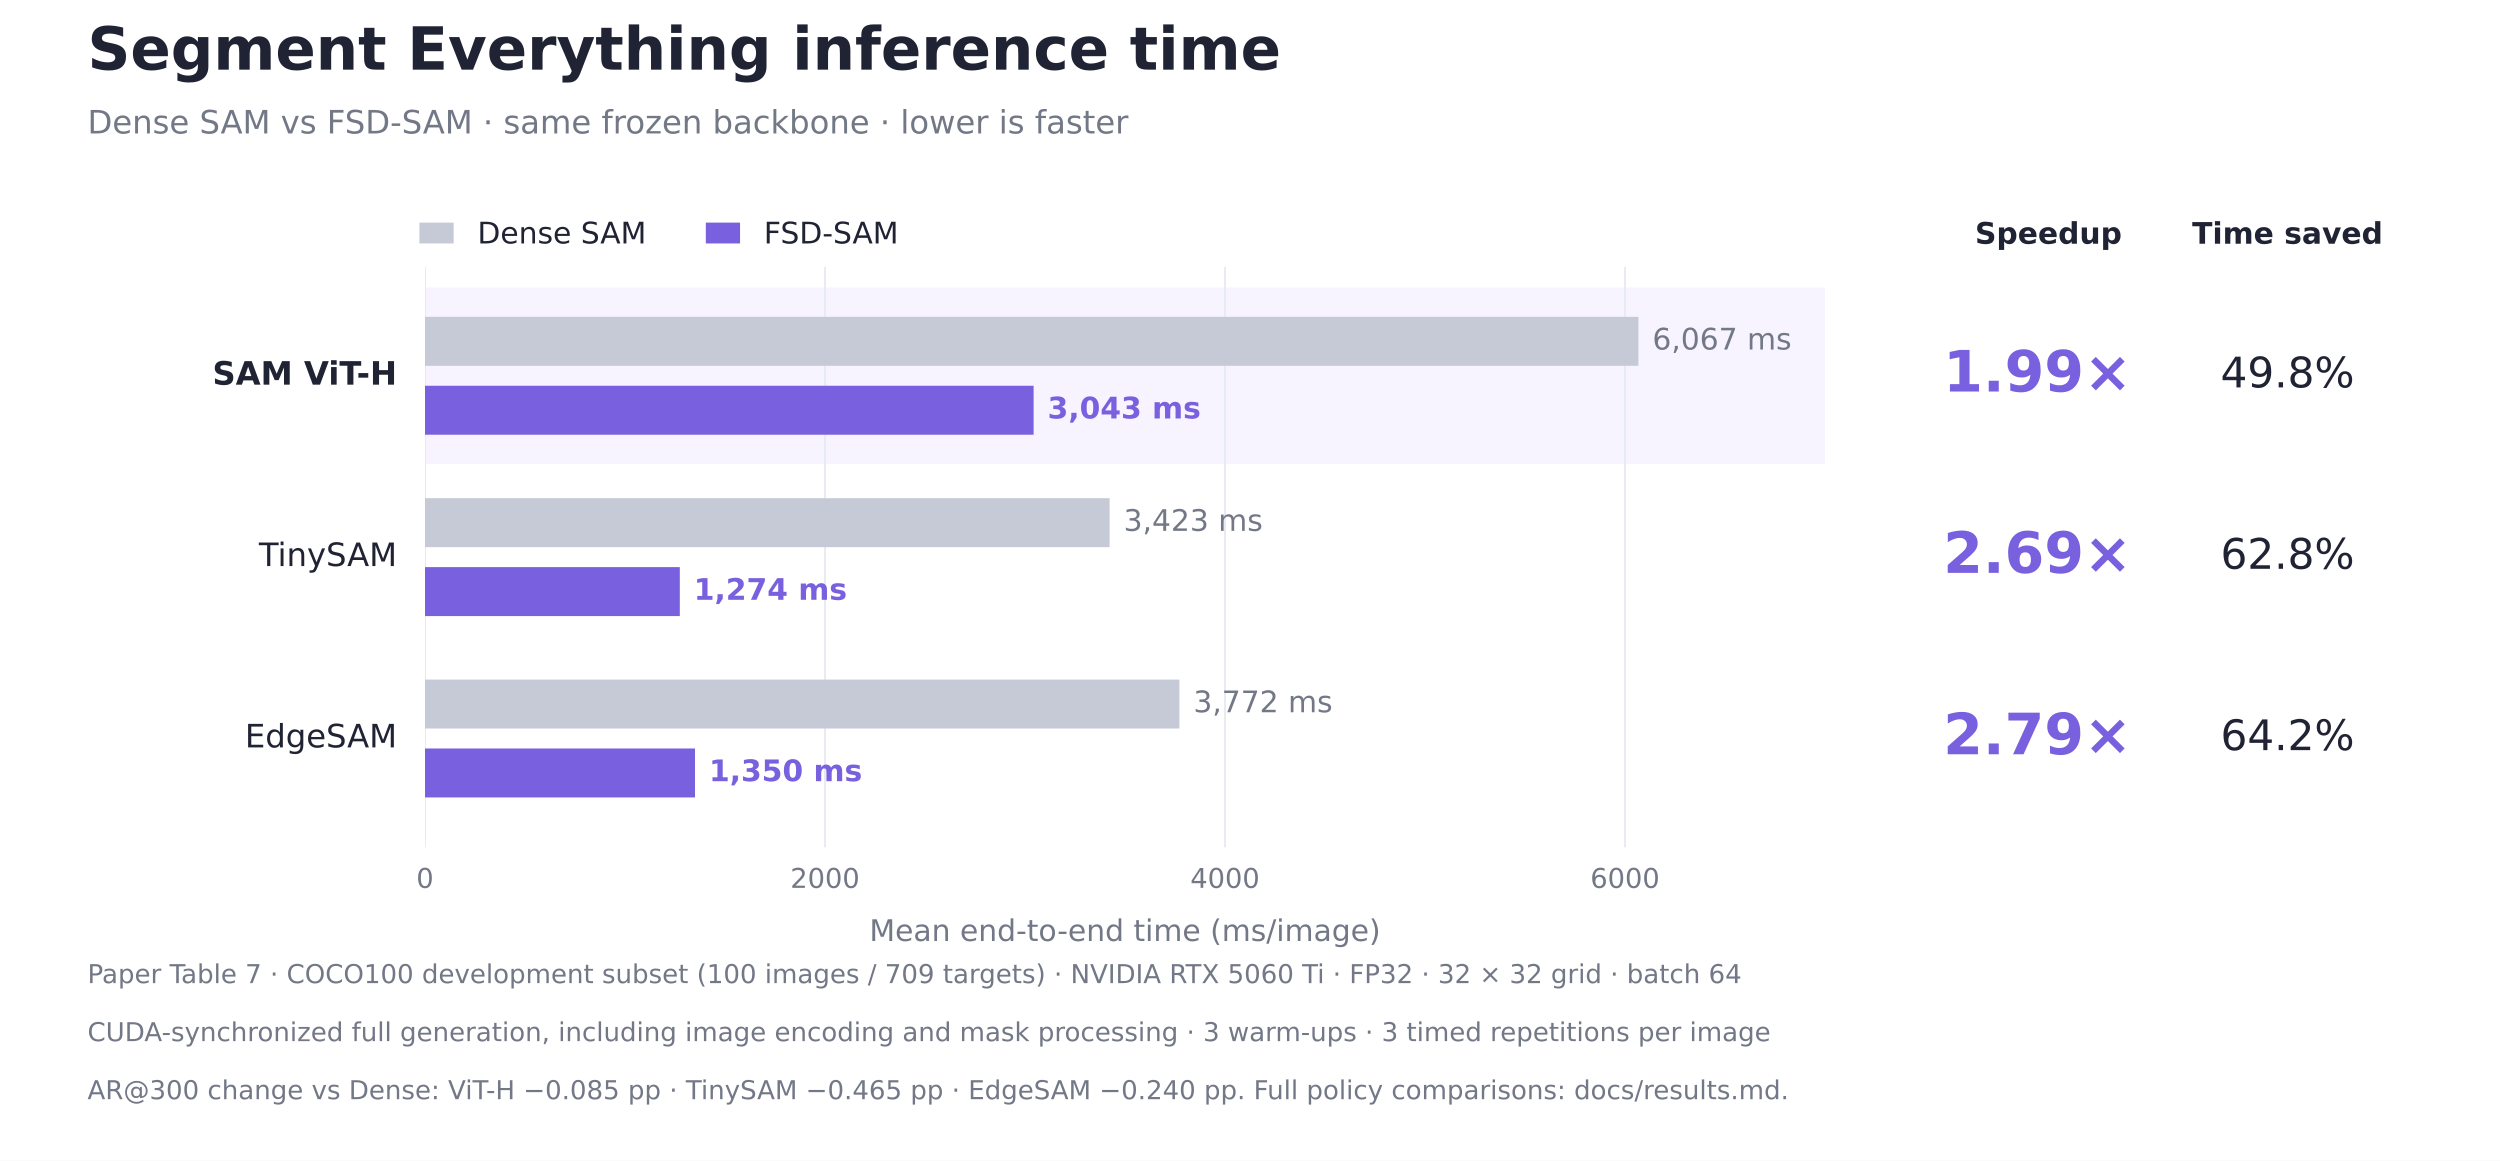
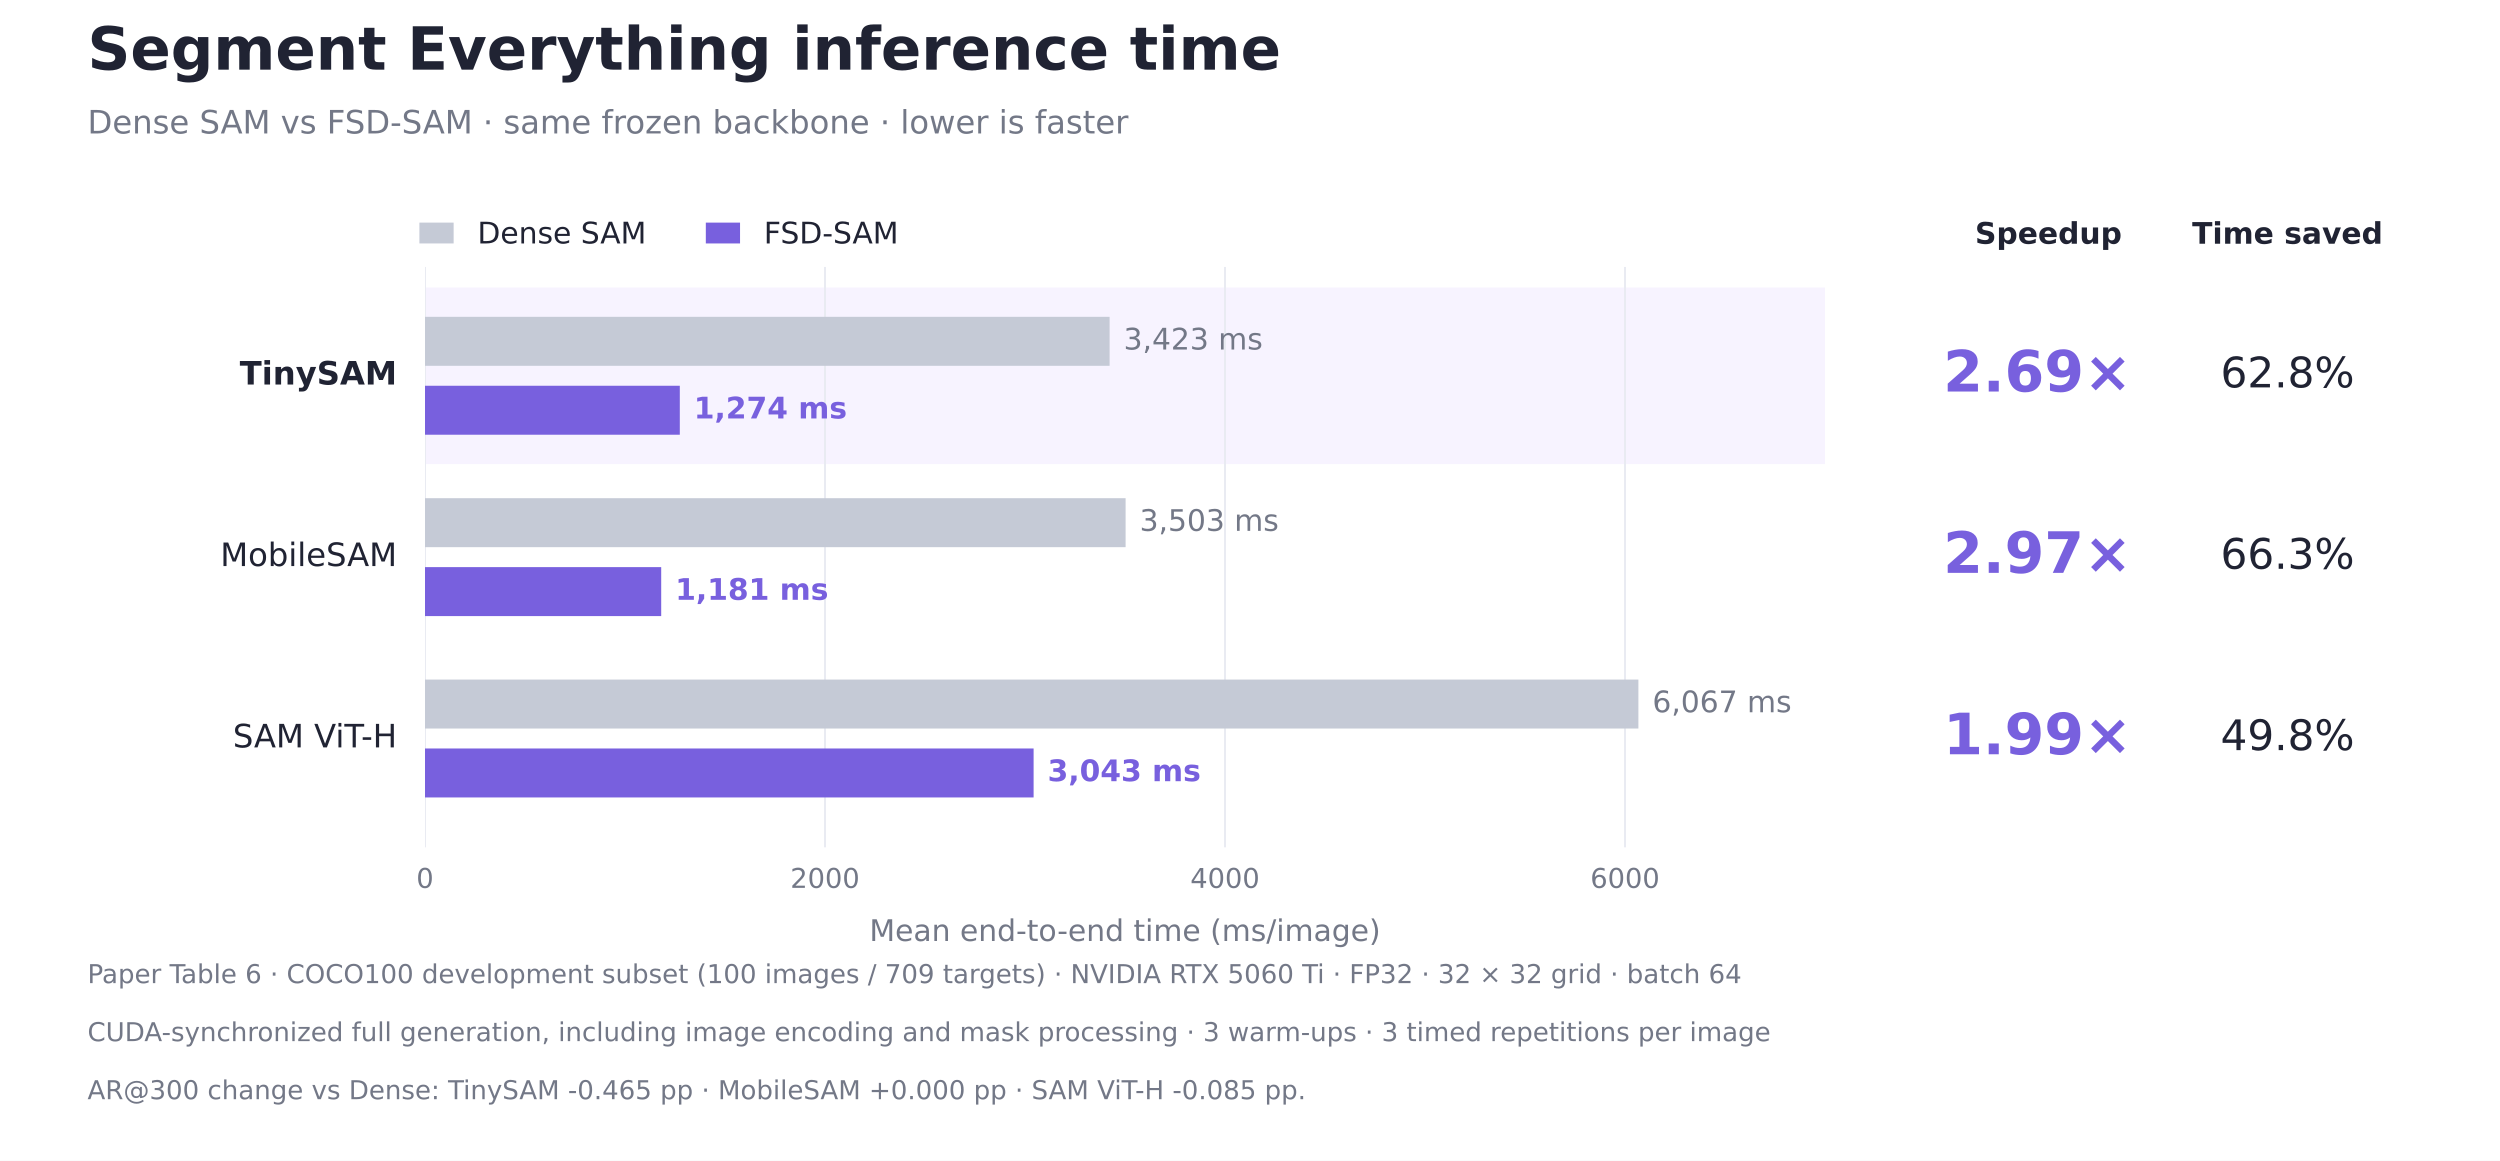
<svg xmlns="http://www.w3.org/2000/svg" width="1008pt" height="468pt" viewBox="0 0 1008 468" version="1.1">
  <defs>
    <style type="text/css">*{stroke-linejoin: round; stroke-linecap: butt}</style>
  </defs>
  <g id="figure_1">
    <g id="patch_1">
-       <path d="M 0 468  L 1008 468  L 1008 0  L 0 0  z " style="fill: #ffffff" />
+       <path d="M 0 468 L 1008 468 L 1008 0 L 0 0 z " style="fill: #ffffff" />
    </g>
    <g id="axes_1">
      <g id="patch_2">
-         <path d="M 171.36 341.64  L 735.84 341.64  L 735.84 107.64  L 171.36 107.64  z " style="fill: #ffffff" />
+         <path d="M 171.36 341.64 L 735.84 341.64 L 735.84 107.64 L 171.36 107.64 z " style="fill: #ffffff" />
      </g>
      <g id="patch_3">
-         <path d="M 171.36 116.415  L 171.36 186.615  L 735.84 186.615  L 735.84 116.415  z " clip-path="url(#pd95fbef8e8)" style="fill: #f7f3ff; stroke: #f7f3ff; stroke-linejoin: miter" />
+         <path d="M 171.36 116.415 L 735.84 116.415 L 735.84 186.615 L 171.36 186.615 z " clip-path="url(#pe57a2740a7)" style="fill: #f7f3ff; stroke: #f7f3ff; stroke-linejoin: miter" />
      </g>
      <g id="matplotlib.axis_1">
        <g id="xtick_1">
          <g id="line2d_1">
-             <path d="M 171.36 341.64  L 171.36 107.64  " clip-path="url(#pd95fbef8e8)" style="fill: none; stroke: #e9ebf2; stroke-width: 0.8; stroke-linecap: square" />
+             <path d="M 171.36 341.64 L 171.36 107.64 " clip-path="url(#pe57a2740a7)" style="fill: none; stroke: #e9ebf2; stroke-width: 0.8; stroke-linecap: square" />
          </g>
          <g id="line2d_2" />
          <g id="text_1">
-             <text style="fill: #737887; font: 11px 'DejaVu Sans'; text-anchor: middle" x="171.36" y="357.998" transform="rotate(-0 171.36 357.9983)">0</text>
+             <text style="font-size: 11px; font-family: 'DejaVu Sans'; text-anchor: middle; fill: #737887" x="171.36" y="357.998" transform="rotate(-0 171.36 357.9983)">0</text>
          </g>
        </g>
        <g id="xtick_2">
          <g id="line2d_3">
-             <path d="M 332.64 341.64  L 332.64 107.64  " clip-path="url(#pd95fbef8e8)" style="fill: none; stroke: #e9ebf2; stroke-width: 0.8; stroke-linecap: square" />
+             <path d="M 332.64 341.64 L 332.64 107.64 " clip-path="url(#pe57a2740a7)" style="fill: none; stroke: #e9ebf2; stroke-width: 0.8; stroke-linecap: square" />
          </g>
          <g id="line2d_4" />
          <g id="text_2">
-             <text style="fill: #737887; font: 11px 'DejaVu Sans'; text-anchor: middle" x="332.64" y="357.998" transform="rotate(-0 332.64 357.9983)">2000</text>
+             <text style="font-size: 11px; font-family: 'DejaVu Sans'; text-anchor: middle; fill: #737887" x="332.64" y="357.998" transform="rotate(-0 332.64 357.9983)">2000</text>
          </g>
        </g>
        <g id="xtick_3">
          <g id="line2d_5">
-             <path d="M 493.92 341.64  L 493.92 107.64  " clip-path="url(#pd95fbef8e8)" style="fill: none; stroke: #e9ebf2; stroke-width: 0.8; stroke-linecap: square" />
+             <path d="M 493.92 341.64 L 493.92 107.64 " clip-path="url(#pe57a2740a7)" style="fill: none; stroke: #e9ebf2; stroke-width: 0.8; stroke-linecap: square" />
          </g>
          <g id="line2d_6" />
          <g id="text_3">
-             <text style="fill: #737887; font: 11px 'DejaVu Sans'; text-anchor: middle" x="493.92" y="357.998" transform="rotate(-0 493.92 357.9983)">4000</text>
+             <text style="font-size: 11px; font-family: 'DejaVu Sans'; text-anchor: middle; fill: #737887" x="493.92" y="357.998" transform="rotate(-0 493.92 357.9983)">4000</text>
          </g>
        </g>
        <g id="xtick_4">
          <g id="line2d_7">
-             <path d="M 655.2 341.64  L 655.2 107.64  " clip-path="url(#pd95fbef8e8)" style="fill: none; stroke: #e9ebf2; stroke-width: 0.8; stroke-linecap: square" />
+             <path d="M 655.2 341.64 L 655.2 107.64 " clip-path="url(#pe57a2740a7)" style="fill: none; stroke: #e9ebf2; stroke-width: 0.8; stroke-linecap: square" />
          </g>
          <g id="line2d_8" />
          <g id="text_4">
-             <text style="fill: #737887; font: 11px 'DejaVu Sans'; text-anchor: middle" x="655.2" y="357.998" transform="rotate(-0 655.2 357.9983)">6000</text>
+             <text style="font-size: 11px; font-family: 'DejaVu Sans'; text-anchor: middle; fill: #737887" x="655.2" y="357.998" transform="rotate(-0 655.2 357.9983)">6000</text>
          </g>
        </g>
        <g id="text_5">
-           <text style="fill: #737887; font: 12px 'DejaVu Sans'; text-anchor: middle" x="453.6" y="379.404" transform="rotate(-0 453.6 379.4041)">Mean end-to-end time (ms/image)</text>
+           <text style="font-size: 12px; font-family: 'DejaVu Sans'; text-anchor: middle; fill: #737887" x="453.6" y="379.404" transform="rotate(-0 453.6 379.4041)">Mean end-to-end time (ms/image)</text>
        </g>
      </g>
      <g id="matplotlib.axis_2" />
      <g id="patch_4">
-         <path d="M 171.36 127.749  L 660.603 127.749  L 660.603 147.493  L 171.36 147.493  z " clip-path="url(#pd95fbef8e8)" style="fill: #c5cad6" />
+         <path d="M 171.36 127.749 L 447.391 127.749 L 447.391 147.493 L 171.36 147.493 z " clip-path="url(#pe57a2740a7)" style="fill: #c5cad6" />
      </g>
      <g id="patch_5">
-         <path d="M 171.36 155.537  L 416.748 155.537  L 416.748 175.281  L 171.36 175.281  z " clip-path="url(#pd95fbef8e8)" style="fill: #7860de" />
+         <path d="M 171.36 155.537 L 274.095 155.537 L 274.095 175.281 L 171.36 175.281 z " clip-path="url(#pe57a2740a7)" style="fill: #7860de" />
      </g>
      <g id="patch_6">
-         <path d="M 171.36 200.874  L 447.391 200.874  L 447.391 220.618  L 171.36 220.618  z " clip-path="url(#pd95fbef8e8)" style="fill: #c5cad6" />
+         <path d="M 171.36 200.874 L 453.842 200.874 L 453.842 220.618 L 171.36 220.618 z " clip-path="url(#pe57a2740a7)" style="fill: #c5cad6" />
      </g>
      <g id="patch_7">
-         <path d="M 171.36 228.662  L 274.095 228.662  L 274.095 248.406  L 171.36 248.406  z " clip-path="url(#pd95fbef8e8)" style="fill: #7860de" />
+         <path d="M 171.36 228.662 L 266.596 228.662 L 266.596 248.406 L 171.36 248.406 z " clip-path="url(#pe57a2740a7)" style="fill: #7860de" />
      </g>
      <g id="patch_8">
-         <path d="M 171.36 273.999  L 475.534 273.999  L 475.534 293.743  L 171.36 293.743  z " clip-path="url(#pd95fbef8e8)" style="fill: #c5cad6" />
+         <path d="M 171.36 273.999 L 660.603 273.999 L 660.603 293.743 L 171.36 293.743 z " clip-path="url(#pe57a2740a7)" style="fill: #c5cad6" />
      </g>
      <g id="patch_9">
-         <path d="M 171.36 301.787  L 280.224 301.787  L 280.224 321.531  L 171.36 321.531  z " clip-path="url(#pd95fbef8e8)" style="fill: #7860de" />
+         <path d="M 171.36 301.787 L 416.748 301.787 L 416.748 321.531 L 171.36 321.531 z " clip-path="url(#pe57a2740a7)" style="fill: #7860de" />
      </g>
      <g id="text_6">
-         <text style="fill: #202333; font: 700 13px 'DejaVu Sans'; text-anchor: end" x="160.07" y="155.102" transform="rotate(-0 160.0704 155.1022)">SAM ViT-H</text>
+         <text style="font-weight: 700; font-size: 13px; font-family: 'DejaVu Sans'; text-anchor: end; fill: #202333" x="160.07" y="155.051" transform="rotate(-0 160.0704 155.0514)">TinySAM</text>
      </g>
      <g id="text_7">
-         <text style="fill: #737887; font: 12px 'DejaVu Sans'; text-anchor: start" x="666.248" y="140.933" transform="rotate(-0 666.2477 140.9325)">6,067 ms</text>
+         <text style="font-size: 12px; font-family: 'DejaVu Sans'; text-anchor: start; fill: #737887" x="453.036" y="140.933" transform="rotate(-0 453.0355 140.9325)">3,423 ms</text>
      </g>
      <g id="text_8">
-         <text style="fill: #7860de; font: 700 12px 'DejaVu Sans'; text-anchor: start" x="422.392" y="168.72" transform="rotate(-0 422.3923 168.72)">3,043 ms</text>
+         <text style="font-weight: 700; font-size: 12px; font-family: 'DejaVu Sans'; text-anchor: start; fill: #7860de" x="279.74" y="168.72" transform="rotate(-0 279.7402 168.72)">1,274 ms</text>
      </g>
      <g id="text_9">
-         <text style="fill: #202333; font: 13px 'DejaVu Sans'; text-anchor: end" x="160.07" y="228.227" transform="rotate(-0 160.0704 228.2272)">TinySAM</text>
+         <text style="font-size: 13px; font-family: 'DejaVu Sans'; text-anchor: end; fill: #202333" x="160.07" y="228.227" transform="rotate(-0 160.0704 228.2272)">MobileSAM</text>
      </g>
      <g id="text_10">
-         <text style="fill: #737887; font: 12px 'DejaVu Sans'; text-anchor: start" x="453.036" y="214.058" transform="rotate(-0 453.0355 214.0575)">3,423 ms</text>
+         <text style="font-size: 12px; font-family: 'DejaVu Sans'; text-anchor: start; fill: #737887" x="459.487" y="214.058" transform="rotate(-0 459.4867 214.0575)">3,503 ms</text>
      </g>
      <g id="text_11">
-         <text style="fill: #7860de; font: 700 12px 'DejaVu Sans'; text-anchor: start" x="279.74" y="241.845" transform="rotate(-0 279.7402 241.845)">1,274 ms</text>
+         <text style="font-weight: 700; font-size: 12px; font-family: 'DejaVu Sans'; text-anchor: start; fill: #7860de" x="272.241" y="241.845" transform="rotate(-0 272.2406 241.845)">1,181 ms</text>
      </g>
      <g id="text_12">
-         <text style="fill: #202333; font: 13px 'DejaVu Sans'; text-anchor: end" x="160.07" y="301.352" transform="rotate(-0 160.0704 301.3522)">EdgeSAM</text>
+         <text style="font-size: 13px; font-family: 'DejaVu Sans'; text-anchor: end; fill: #202333" x="160.07" y="301.352" transform="rotate(-0 160.0704 301.3522)">SAM ViT-H</text>
      </g>
      <g id="text_13">
-         <text style="fill: #737887; font: 12px 'DejaVu Sans'; text-anchor: start" x="481.179" y="287.183" transform="rotate(-0 481.1789 287.1825)">3,772 ms</text>
+         <text style="font-size: 12px; font-family: 'DejaVu Sans'; text-anchor: start; fill: #737887" x="666.248" y="287.183" transform="rotate(-0 666.2477 287.1825)">6,067 ms</text>
      </g>
      <g id="text_14">
-         <text style="fill: #7860de; font: 700 12px 'DejaVu Sans'; text-anchor: start" x="285.869" y="314.97" transform="rotate(-0 285.8688 314.97)">1,350 ms</text>
+         <text style="font-weight: 700; font-size: 12px; font-family: 'DejaVu Sans'; text-anchor: start; fill: #7860de" x="422.392" y="314.97" transform="rotate(-0 422.3923 314.97)">3,043 ms</text>
      </g>
    </g>
    <g id="text_15">
-       <text style="fill: #202333; font: 700 24px 'DejaVu Sans'; text-anchor: start" x="35.28" y="28.08" transform="rotate(-0 35.28 28.08)">Segment Everything inference time</text>
+       <text style="font-weight: 700; font-size: 24px; font-family: 'DejaVu Sans'; text-anchor: start; fill: #202333" x="35.28" y="28.08" transform="rotate(-0 35.28 28.08)">Segment Everything inference time</text>
    </g>
    <g id="text_16">
-       <text style="fill: #737887; font: 13px 'DejaVu Sans'; text-anchor: start" x="35.28" y="53.82" transform="rotate(-0 35.28 53.82)">Dense SAM vs FSD-SAM · same frozen backbone · lower is faster</text>
+       <text style="font-size: 13px; font-family: 'DejaVu Sans'; text-anchor: start; fill: #737887" x="35.28" y="53.82" transform="rotate(-0 35.28 53.82)">Dense SAM vs FSD-SAM · same frozen backbone · lower is faster</text>
    </g>
    <g id="text_17">
-       <text style="fill: #202333; font: 700 12px 'DejaVu Sans'; text-anchor: start" x="796.32" y="98.28" transform="rotate(-0 796.32 98.28)">Speedup</text>
+       <text style="font-weight: 700; font-size: 12px; font-family: 'DejaVu Sans'; text-anchor: start; fill: #202333" x="796.32" y="98.28" transform="rotate(-0 796.32 98.28)">Speedup</text>
    </g>
    <g id="text_18">
-       <text style="fill: #202333; font: 700 12px 'DejaVu Sans'; text-anchor: middle" x="922.32" y="98.28" transform="rotate(-0 922.32 98.28)">Time saved</text>
+       <text style="font-weight: 700; font-size: 12px; font-family: 'DejaVu Sans'; text-anchor: middle; fill: #202333" x="922.32" y="98.28" transform="rotate(-0 922.32 98.28)">Time saved</text>
    </g>
    <g id="text_19">
-       <text style="fill: #7860de; font: 700 23px 'DejaVu Sans'; text-anchor: middle" x="821.52" y="157.862" transform="rotate(-0 821.52 157.8616)">1.99×</text>
+       <text style="font-weight: 700; font-size: 23px; font-family: 'DejaVu Sans'; text-anchor: middle; fill: #7860de" x="821.52" y="157.862" transform="rotate(-0 821.52 157.8616)">2.69×</text>
    </g>
    <g id="text_20">
-       <text style="fill: #202333; font: 17px 'DejaVu Sans'; text-anchor: middle" x="922.32" y="156.206" transform="rotate(-0 922.32 156.2059)">49.8%</text>
+       <text style="font-size: 17px; font-family: 'DejaVu Sans'; text-anchor: middle; fill: #202333" x="922.32" y="156.206" transform="rotate(-0 922.32 156.2059)">62.8%</text>
    </g>
    <g id="text_21">
-       <text style="fill: #7860de; font: 700 23px 'DejaVu Sans'; text-anchor: middle" x="821.52" y="230.987" transform="rotate(-0 821.52 230.9866)">2.69×</text>
+       <text style="font-weight: 700; font-size: 23px; font-family: 'DejaVu Sans'; text-anchor: middle; fill: #7860de" x="821.52" y="230.987" transform="rotate(-0 821.52 230.9866)">2.97×</text>
    </g>
    <g id="text_22">
-       <text style="fill: #202333; font: 17px 'DejaVu Sans'; text-anchor: middle" x="922.32" y="229.331" transform="rotate(-0 922.32 229.3309)">62.8%</text>
+       <text style="font-size: 17px; font-family: 'DejaVu Sans'; text-anchor: middle; fill: #202333" x="922.32" y="229.331" transform="rotate(-0 922.32 229.3309)">66.3%</text>
    </g>
    <g id="text_23">
-       <text style="fill: #7860de; font: 700 23px 'DejaVu Sans'; text-anchor: middle" x="821.52" y="304.112" transform="rotate(-0 821.52 304.1116)">2.79×</text>
+       <text style="font-weight: 700; font-size: 23px; font-family: 'DejaVu Sans'; text-anchor: middle; fill: #7860de" x="821.52" y="304.112" transform="rotate(-0 821.52 304.1116)">1.99×</text>
    </g>
    <g id="text_24">
-       <text style="fill: #202333; font: 17px 'DejaVu Sans'; text-anchor: middle" x="922.32" y="302.456" transform="rotate(-0 922.32 302.4559)">64.2%</text>
+       <text style="font-size: 17px; font-family: 'DejaVu Sans'; text-anchor: middle; fill: #202333" x="922.32" y="302.456" transform="rotate(-0 922.32 302.4559)">49.8%</text>
    </g>
    <g id="text_25">
-       <text style="fill: #737887; font: 10.5px 'DejaVu Sans'; text-anchor: start" x="35.28" y="396.396" transform="rotate(-0 35.28 396.396)">Paper Table 7 · COCO100 development subset (100 images / 709 targets) · NVIDIA RTX 5060 Ti · FP32 · 32 × 32 grid · batch 64</text>
+       <text style="font-size: 10.5px; font-family: 'DejaVu Sans'; text-anchor: start; fill: #737887" x="35.28" y="396.396" transform="rotate(-0 35.28 396.396)">Paper Table 6 · COCO100 development subset (100 images / 709 targets) · NVIDIA RTX 5060 Ti · FP32 · 32 × 32 grid · batch 64</text>
    </g>
    <g id="text_26">
-       <text style="fill: #737887; font: 10.5px 'DejaVu Sans'; text-anchor: start" x="35.28" y="419.796" transform="rotate(-0 35.28 419.796)">CUDA-synchronized full generation, including image encoding and mask processing · 3 warm-ups · 3 timed repetitions per image</text>
+       <text style="font-size: 10.5px; font-family: 'DejaVu Sans'; text-anchor: start; fill: #737887" x="35.28" y="419.796" transform="rotate(-0 35.28 419.796)">CUDA-synchronized full generation, including image encoding and mask processing · 3 warm-ups · 3 timed repetitions per image</text>
    </g>
    <g id="text_27">
-       <text style="fill: #737887; font: 10.5px 'DejaVu Sans'; text-anchor: start" x="35.28" y="443.196" transform="rotate(-0 35.28 443.196)">AR@300 change vs Dense: ViT-H −0.085 pp · TinySAM −0.465 pp · EdgeSAM −0.240 pp. Full policy comparisons: docs/results.md.</text>
+       <text style="font-size: 10.5px; font-family: 'DejaVu Sans'; text-anchor: start; fill: #737887" x="35.28" y="443.196" transform="rotate(-0 35.28 443.196)">AR@300 change vs Dense: TinySAM -0.465 pp · MobileSAM +0.000 pp · SAM ViT-H -0.085 pp.</text>
    </g>
    <g id="legend_1">
      <g id="patch_10">
-         <path d="M 169.104 98.158  L 182.904 98.158  L 182.904 89.758  L 169.104 89.758  z " style="fill: #c5cad6" />
+         <path d="M 169.104 98.158 L 182.904 98.158 L 182.904 89.758 L 169.104 89.758 z " style="fill: #c5cad6" />
      </g>
      <g id="text_28">
-         <text style="fill: #202333; font: 12px 'DejaVu Sans'; text-anchor: start" x="192.504" y="98.158" transform="rotate(-0 192.504 98.15812)">Dense SAM</text>
+         <text style="font-size: 12px; font-family: 'DejaVu Sans'; text-anchor: start; fill: #202333" x="192.504" y="98.158" transform="rotate(-0 192.504 98.15812)">Dense SAM</text>
      </g>
      <g id="patch_11">
-         <path d="M 284.587 98.158  L 298.387 98.158  L 298.387 89.758  L 284.587 89.758  z " style="fill: #7860de" />
+         <path d="M 284.587 98.158 L 298.387 98.158 L 298.387 89.758 L 284.587 89.758 z " style="fill: #7860de" />
      </g>
      <g id="text_29">
-         <text style="fill: #202333; font: 12px 'DejaVu Sans'; text-anchor: start" x="307.987" y="98.158" transform="rotate(-0 307.9871 98.15812)">FSD-SAM</text>
+         <text style="font-size: 12px; font-family: 'DejaVu Sans'; text-anchor: start; fill: #202333" x="307.987" y="98.158" transform="rotate(-0 307.9871 98.15812)">FSD-SAM</text>
      </g>
    </g>
  </g>
  <defs>
-     <clipPath id="pd95fbef8e8">
+     <clipPath id="pe57a2740a7">
      <rect x="171.36" y="107.64" width="564.48" height="234" />
    </clipPath>
  </defs>
</svg>
